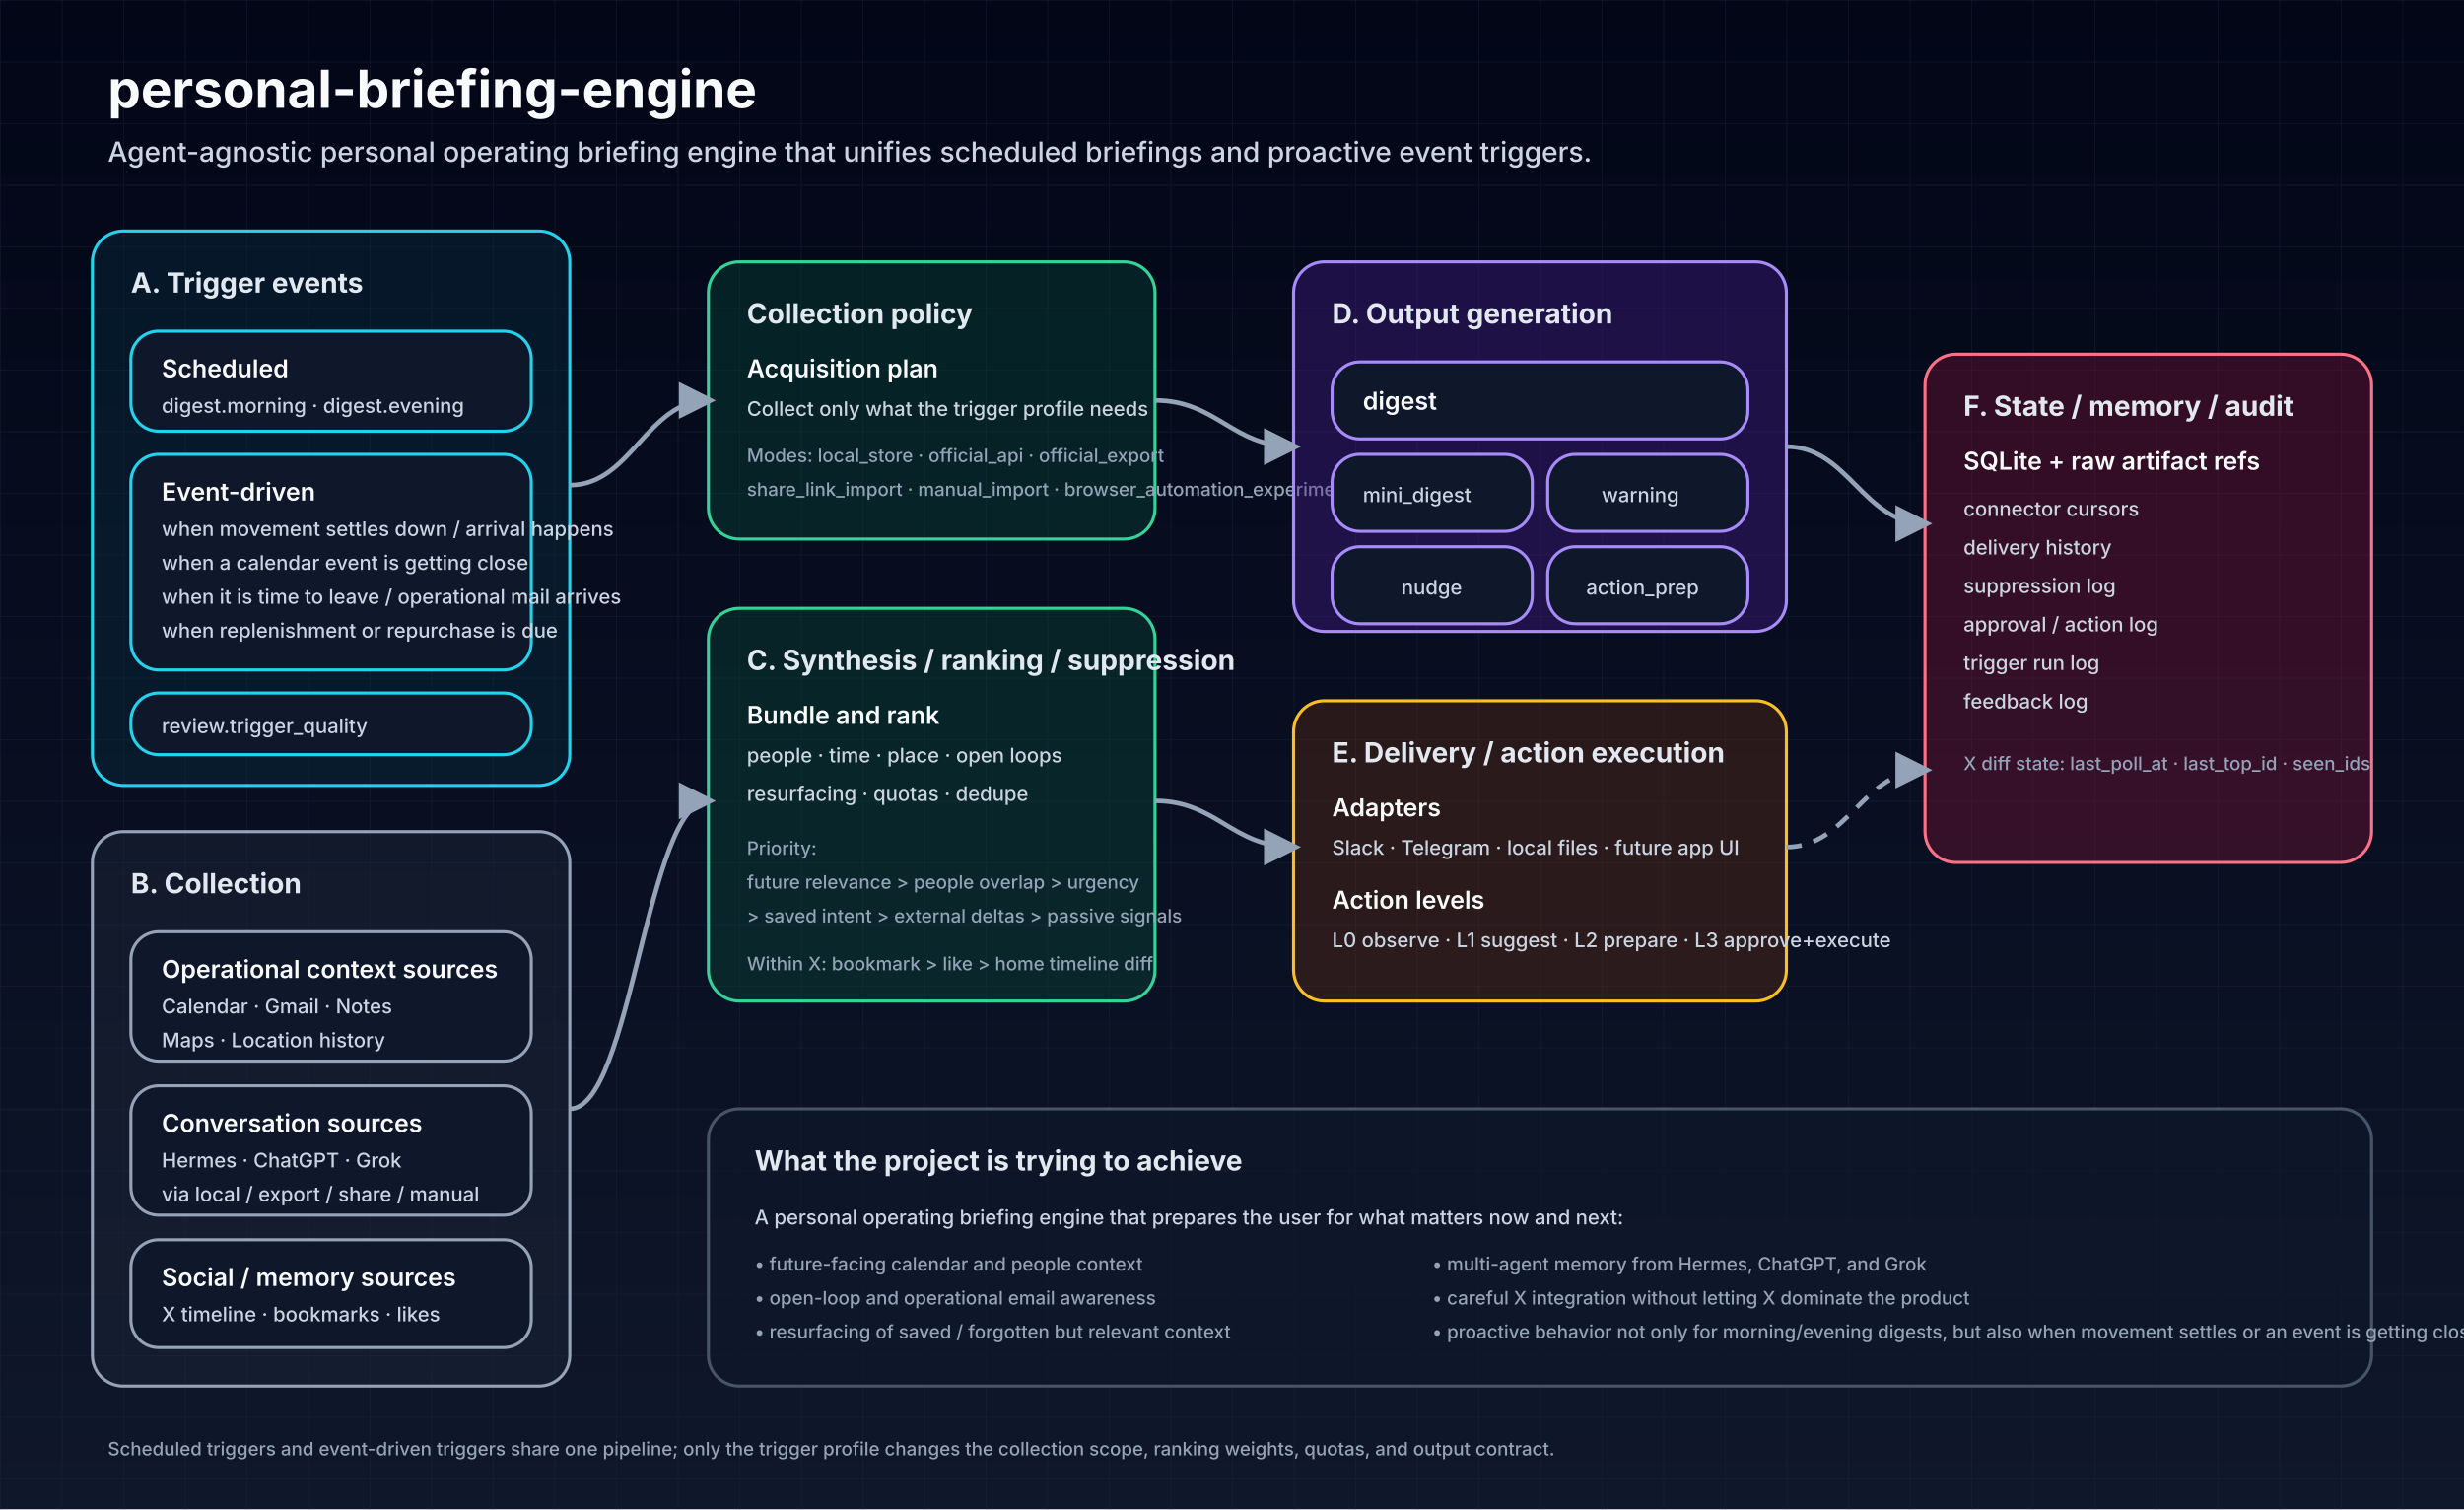
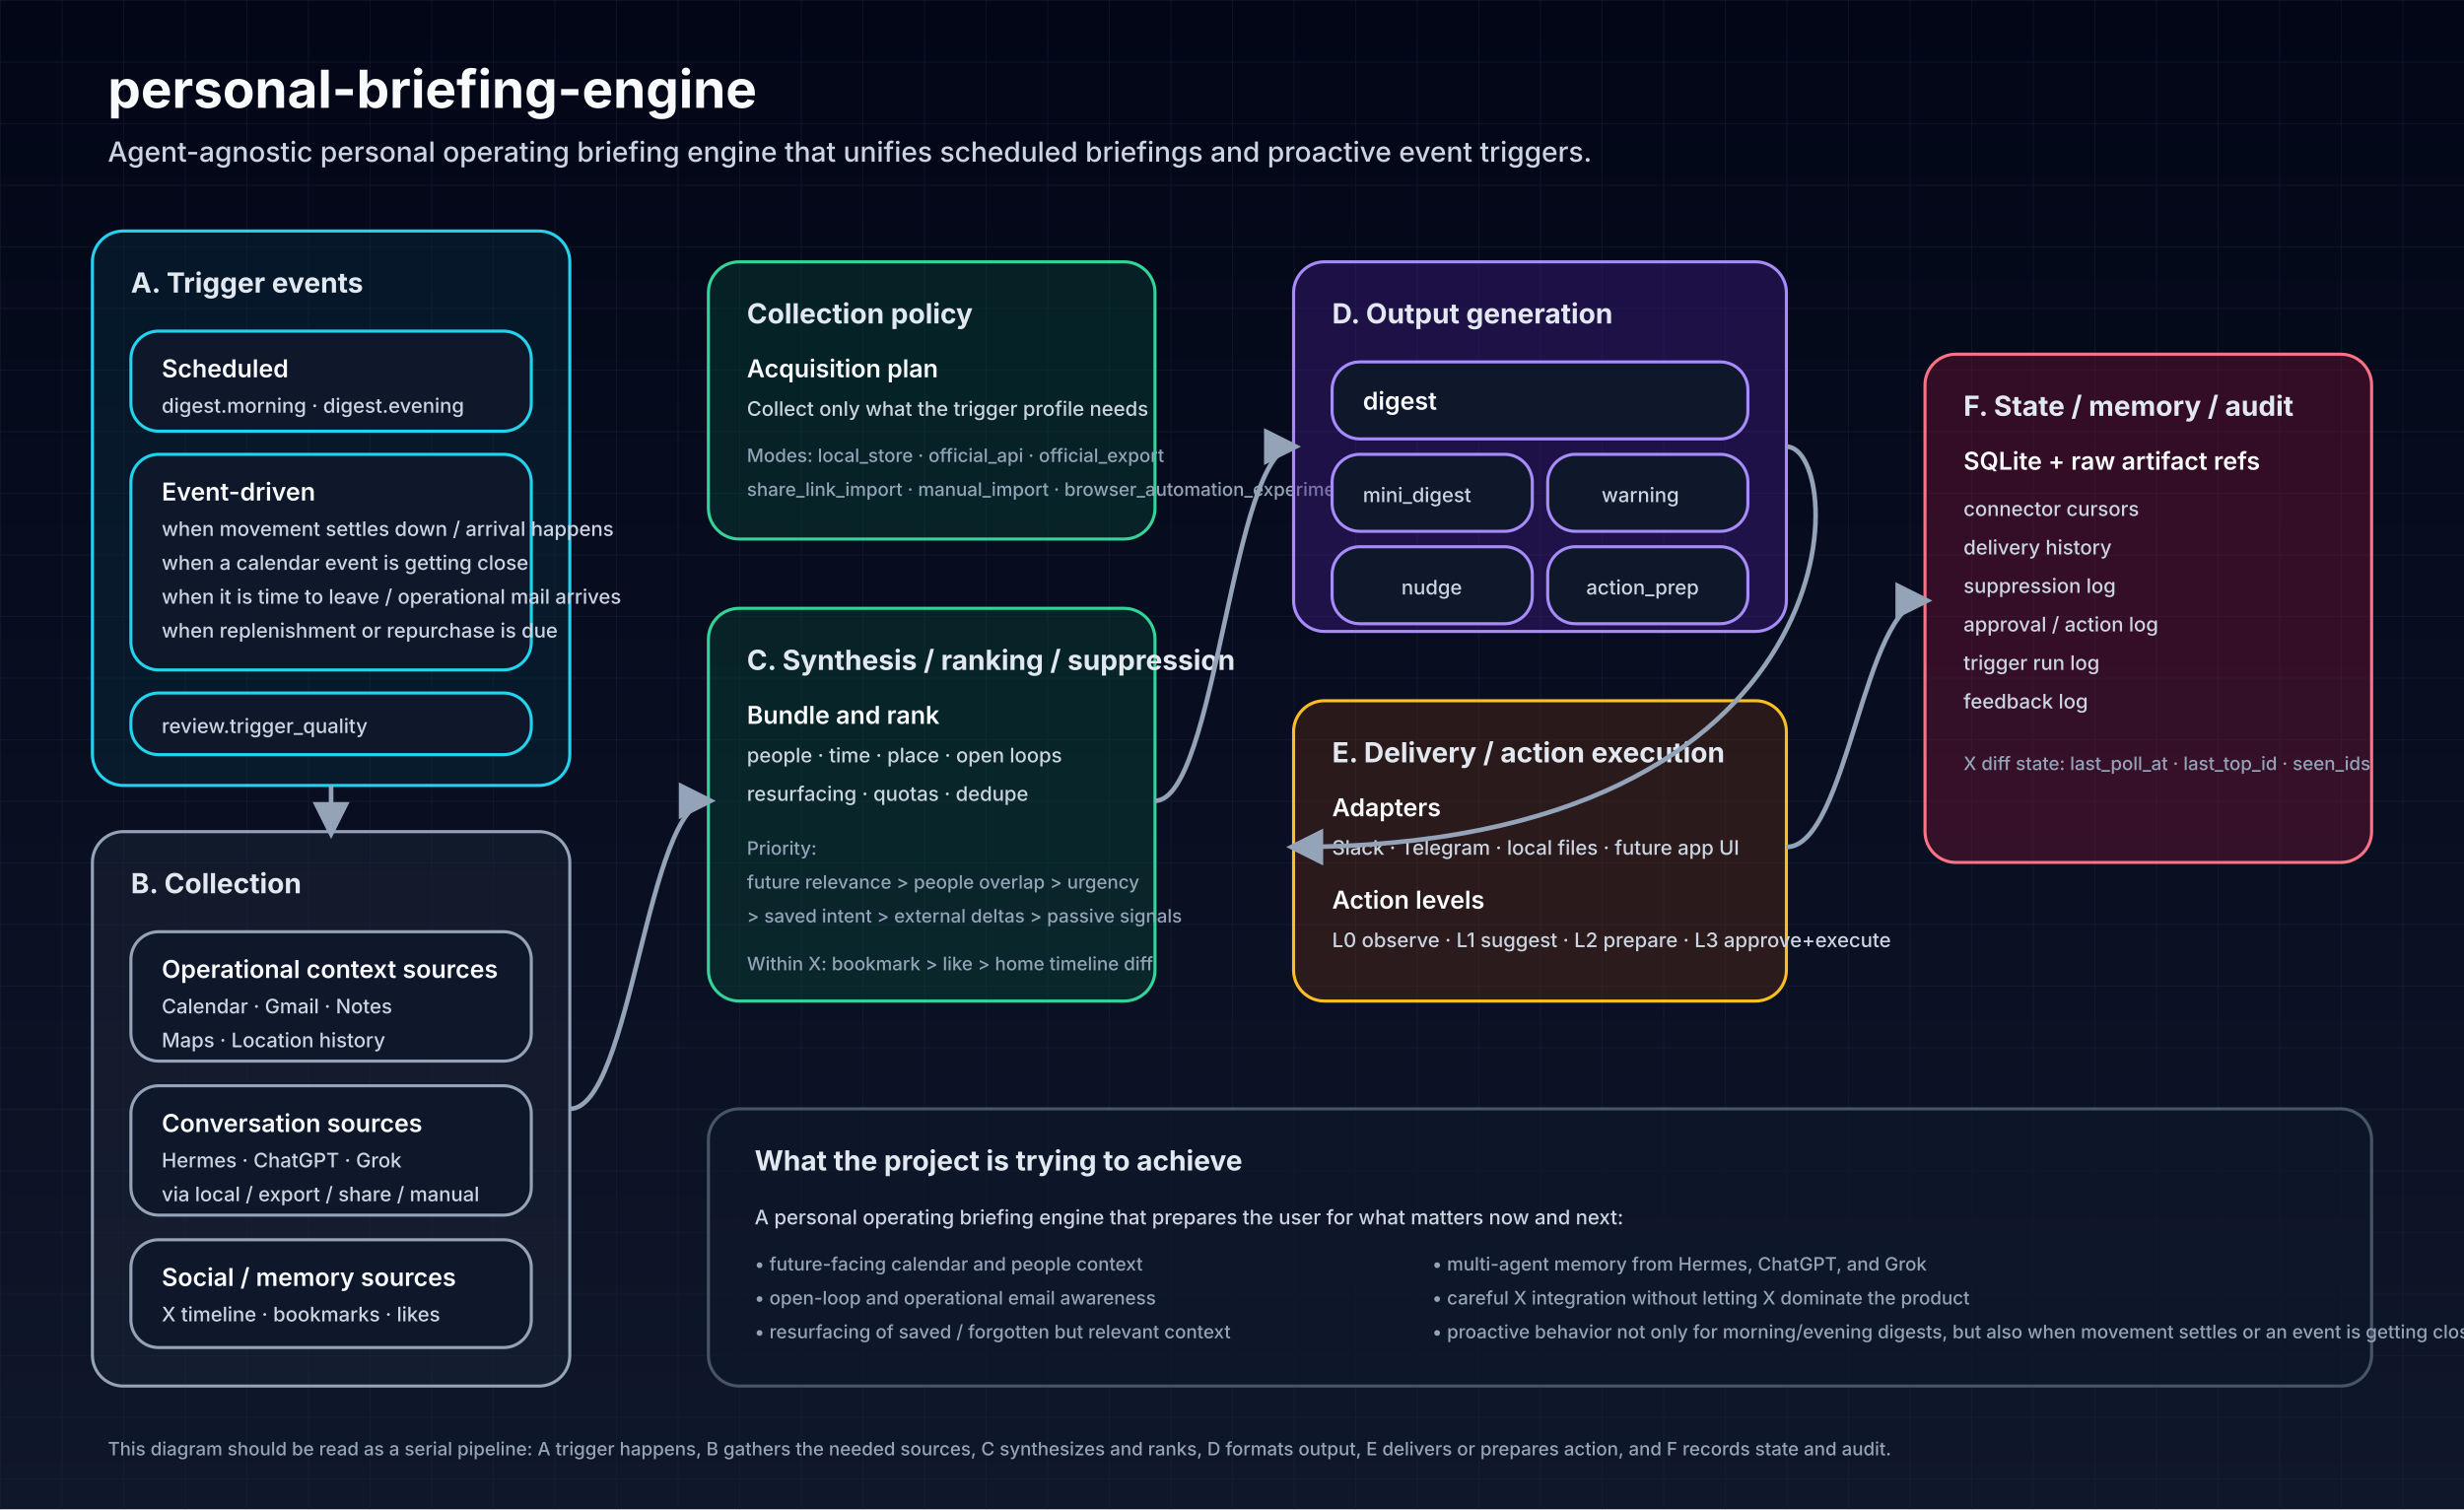
<svg xmlns="http://www.w3.org/2000/svg" width="1600" height="980" viewBox="0 0 1600 980" role="img" aria-labelledby="title desc">
  <defs>
    <linearGradient id="bg" x1="0" y1="0" x2="0" y2="1">
      <stop offset="0%" stop-color="#020617" />
      <stop offset="100%" stop-color="#0f172a" />
    </linearGradient>
    <pattern id="grid" width="40" height="40" patternUnits="userSpaceOnUse">
      <path d="M 40 0 L 0 0 0 40" fill="none" stroke="#1e293b" stroke-width="1" />
    </pattern>
    <marker id="arrow" viewBox="0 0 10 10" refX="8" refY="5" markerWidth="8" markerHeight="8" orient="auto-start-reverse">
      <path d="M 0 0 L 10 5 L 0 10 z" fill="#94a3b8" />
    </marker>
    <style>
      .title { font: 700 34px 'Inter', 'Segoe UI', Arial, sans-serif; fill: #f8fafc; }
      .subtitle { font: 500 18px 'Inter', 'Segoe UI', Arial, sans-serif; fill: #cbd5e1; }
      .section { font: 700 18px 'Inter', 'Segoe UI', Arial, sans-serif; fill: #e2e8f0; }
      .label { font: 600 16px 'Inter', 'Segoe UI', Arial, sans-serif; fill: #f8fafc; }
      .small { font: 500 13px 'Inter', 'Segoe UI', Arial, sans-serif; fill: #cbd5e1; }
      .tiny { font: 500 12px 'Inter', 'Segoe UI', Arial, sans-serif; fill: #94a3b8; }
      .box { rx: 20; stroke-width: 2; }
      .card { rx: 18; stroke-width: 2; }
      .arrow { stroke: #94a3b8; stroke-width: 3; fill: none; marker-end: url(#arrow); }
      .dashed { stroke-dasharray: 10 8; }
    </style>
  </defs>
  <rect width="1600" height="980" fill="url(#bg)" />
  <rect width="1600" height="980" fill="url(#grid)" opacity="0.45" />
  <text x="70" y="70" class="title">personal-briefing-engine</text>
  <text x="70" y="105" class="subtitle">Agent-agnostic personal operating briefing engine that unifies scheduled briefings and proactive event triggers.</text>
  <rect x="60" y="150" width="310" height="360" class="box" fill="rgba(8,51,68,0.35)" stroke="#22d3ee" />
  <text x="85" y="190" class="section">A. Trigger events</text>
  <rect x="85" y="215" width="260" height="65" class="card" fill="#0f172a" stroke="#22d3ee" />
  <text x="105" y="245" class="label">Scheduled</text>
  <text x="105" y="268" class="small">digest.morning · digest.evening</text>
  <rect x="85" y="295" width="260" height="140" class="card" fill="#0f172a" stroke="#22d3ee" />
  <text x="105" y="325" class="label">Event-driven</text>
  <text x="105" y="348" class="small">when movement settles down / arrival happens</text>
  <text x="105" y="370" class="small">when a calendar event is getting close</text>
  <text x="105" y="392" class="small">when it is time to leave / operational mail arrives</text>
  <text x="105" y="414" class="small">when replenishment or repurchase is due</text>
  <rect x="85" y="450" width="260" height="40" class="card" fill="#0f172a" stroke="#22d3ee" />
  <text x="105" y="476" class="small">review.trigger_quality</text>
  <rect x="60" y="540" width="310" height="360" class="box" fill="rgba(30,41,59,0.4)" stroke="#94a3b8" />
  <text x="85" y="580" class="section">B. Collection</text>
  <rect x="85" y="605" width="260" height="84" class="card" fill="#0f172a" stroke="#94a3b8" />
  <text x="105" y="635" class="label">Operational context sources</text>
  <text x="105" y="658" class="small">Calendar · Gmail · Notes</text>
  <text x="105" y="680" class="small">Maps · Location history</text>
  <rect x="85" y="705" width="260" height="84" class="card" fill="#0f172a" stroke="#94a3b8" />
  <text x="105" y="735" class="label">Conversation sources</text>
  <text x="105" y="758" class="small">Hermes · ChatGPT · Grok</text>
  <text x="105" y="780" class="small">via local / export / share / manual</text>
  <rect x="85" y="805" width="260" height="70" class="card" fill="#0f172a" stroke="#94a3b8" />
  <text x="105" y="835" class="label">Social / memory sources</text>
  <text x="105" y="858" class="small">X timeline · bookmarks · likes</text>
  <rect x="460" y="170" width="290" height="180" class="box" fill="rgba(6,78,59,0.35)" stroke="#34d399" />
  <text x="485" y="210" class="section">Collection policy</text>
  <text x="485" y="245" class="label">Acquisition plan</text>
  <text x="485" y="270" class="small">Collect only what the trigger profile needs</text>
  <text x="485" y="300" class="tiny">Modes: local_store · official_api · official_export</text>
  <text x="485" y="322" class="tiny">share_link_import · manual_import · browser_automation_experimental</text>
  <rect x="460" y="395" width="290" height="255" class="box" fill="rgba(6,78,59,0.35)" stroke="#34d399" />
  <text x="485" y="435" class="section">C. Synthesis / ranking / suppression</text>
  <text x="485" y="470" class="label">Bundle and rank</text>
  <text x="485" y="495" class="small">people · time · place · open loops</text>
  <text x="485" y="520" class="small">resurfacing · quotas · dedupe</text>
  <text x="485" y="555" class="tiny">Priority:</text>
  <text x="485" y="577" class="tiny">future relevance &gt; people overlap &gt; urgency</text>
  <text x="485" y="599" class="tiny">&gt; saved intent &gt; external deltas &gt; passive signals</text>
  <text x="485" y="630" class="tiny">Within X: bookmark &gt; like &gt; home timeline diff</text>
  <rect x="840" y="170" width="320" height="240" class="box" fill="rgba(76,29,149,0.35)" stroke="#a78bfa" />
  <text x="865" y="210" class="section">D. Output generation</text>
  <rect x="865" y="235" width="270" height="50" class="card" fill="#0f172a" stroke="#a78bfa" />
  <text x="885" y="266" class="label">digest</text>
  <rect x="865" y="295" width="130" height="50" class="card" fill="#0f172a" stroke="#a78bfa" />
  <text x="885" y="326" class="small">mini_digest</text>
  <rect x="1005" y="295" width="130" height="50" class="card" fill="#0f172a" stroke="#a78bfa" />
  <text x="1040" y="326" class="small">warning</text>
  <rect x="865" y="355" width="130" height="50" class="card" fill="#0f172a" stroke="#a78bfa" />
  <text x="910" y="386" class="small">nudge</text>
  <rect x="1005" y="355" width="130" height="50" class="card" fill="#0f172a" stroke="#a78bfa" />
  <text x="1030" y="386" class="small">action_prep</text>
  <rect x="840" y="455" width="320" height="195" class="box" fill="rgba(120,53,15,0.30)" stroke="#fbbf24" />
  <text x="865" y="495" class="section">E. Delivery / action execution</text>
  <text x="865" y="530" class="label">Adapters</text>
  <text x="865" y="555" class="small">Slack · Telegram · local files · future app UI</text>
  <text x="865" y="590" class="label">Action levels</text>
  <text x="865" y="615" class="small">L0 observe · L1 suggest · L2 prepare · L3 approve+execute</text>
  <rect x="1250" y="230" width="290" height="330" class="box" fill="rgba(136,19,55,0.35)" stroke="#fb7185" />
  <text x="1275" y="270" class="section">F. State / memory / audit</text>
  <text x="1275" y="305" class="label">SQLite + raw artifact refs</text>
  <text x="1275" y="335" class="small">connector cursors</text>
  <text x="1275" y="360" class="small">delivery history</text>
  <text x="1275" y="385" class="small">suppression log</text>
  <text x="1275" y="410" class="small">approval / action log</text>
  <text x="1275" y="435" class="small">trigger run log</text>
  <text x="1275" y="460" class="small">feedback log</text>
  <text x="1275" y="500" class="tiny">X diff state: last_poll_at · last_top_id · seen_ids</text>
  <rect x="460" y="720" width="1080" height="180" class="box" fill="rgba(15,23,42,0.65)" stroke="#475569" />
  <text x="490" y="760" class="section">What the project is trying to achieve</text>
  <text x="490" y="795" class="small">A personal operating briefing engine that prepares the user for what matters now and next:</text>
  <text x="490" y="825" class="tiny">• future-facing calendar and people context</text>
  <text x="490" y="847" class="tiny">• open-loop and operational email awareness</text>
  <text x="490" y="869" class="tiny">• resurfacing of saved / forgotten but relevant context</text>
  <text x="930" y="825" class="tiny">• multi-agent memory from Hermes, ChatGPT, and Grok</text>
  <text x="930" y="847" class="tiny">• careful X integration without letting X dominate the product</text>
  <text x="930" y="869" class="tiny">• proactive behavior not only for morning/evening digests, but also when movement settles or an event is getting close</text>
-   <path d="M 370 315 C 410 315, 420 260, 460 260" class="arrow" />
+   <path d="M 215 510 C 215 522, 215 528, 215 540" class="arrow" />
  <path d="M 370 720 C 410 720, 420 520, 460 520" class="arrow" />
-   <path d="M 750 260 C 790 260, 800 290, 840 290" class="arrow" />
-   <path d="M 750 520 C 790 520, 800 550, 840 550" class="arrow" />
-   <path d="M 1160 290 C 1200 290, 1210 340, 1250 340" class="arrow" />
-   <path d="M 1160 550 C 1200 550, 1210 500, 1250 500" class="arrow dashed" />
-   <text x="70" y="945" class="tiny">Scheduled triggers and event-driven triggers share one pipeline; only the trigger profile changes the collection scope, ranking weights, quotas, and output contract.</text>
+   <path d="M 750 520 C 790 520, 800 290, 840 290" class="arrow" />
+   <path d="M 1160 290 C 1200 290, 1210 550, 840 550" class="arrow" />
+   <path d="M 1160 550 C 1200 550, 1210 390, 1250 390" class="arrow" />
+   <text x="70" y="945" class="tiny">This diagram should be read as a serial pipeline: A trigger happens, B gathers the needed sources, C synthesizes and ranks, D formats output, E delivers or prepares action, and F records state and audit.</text>
</svg>
